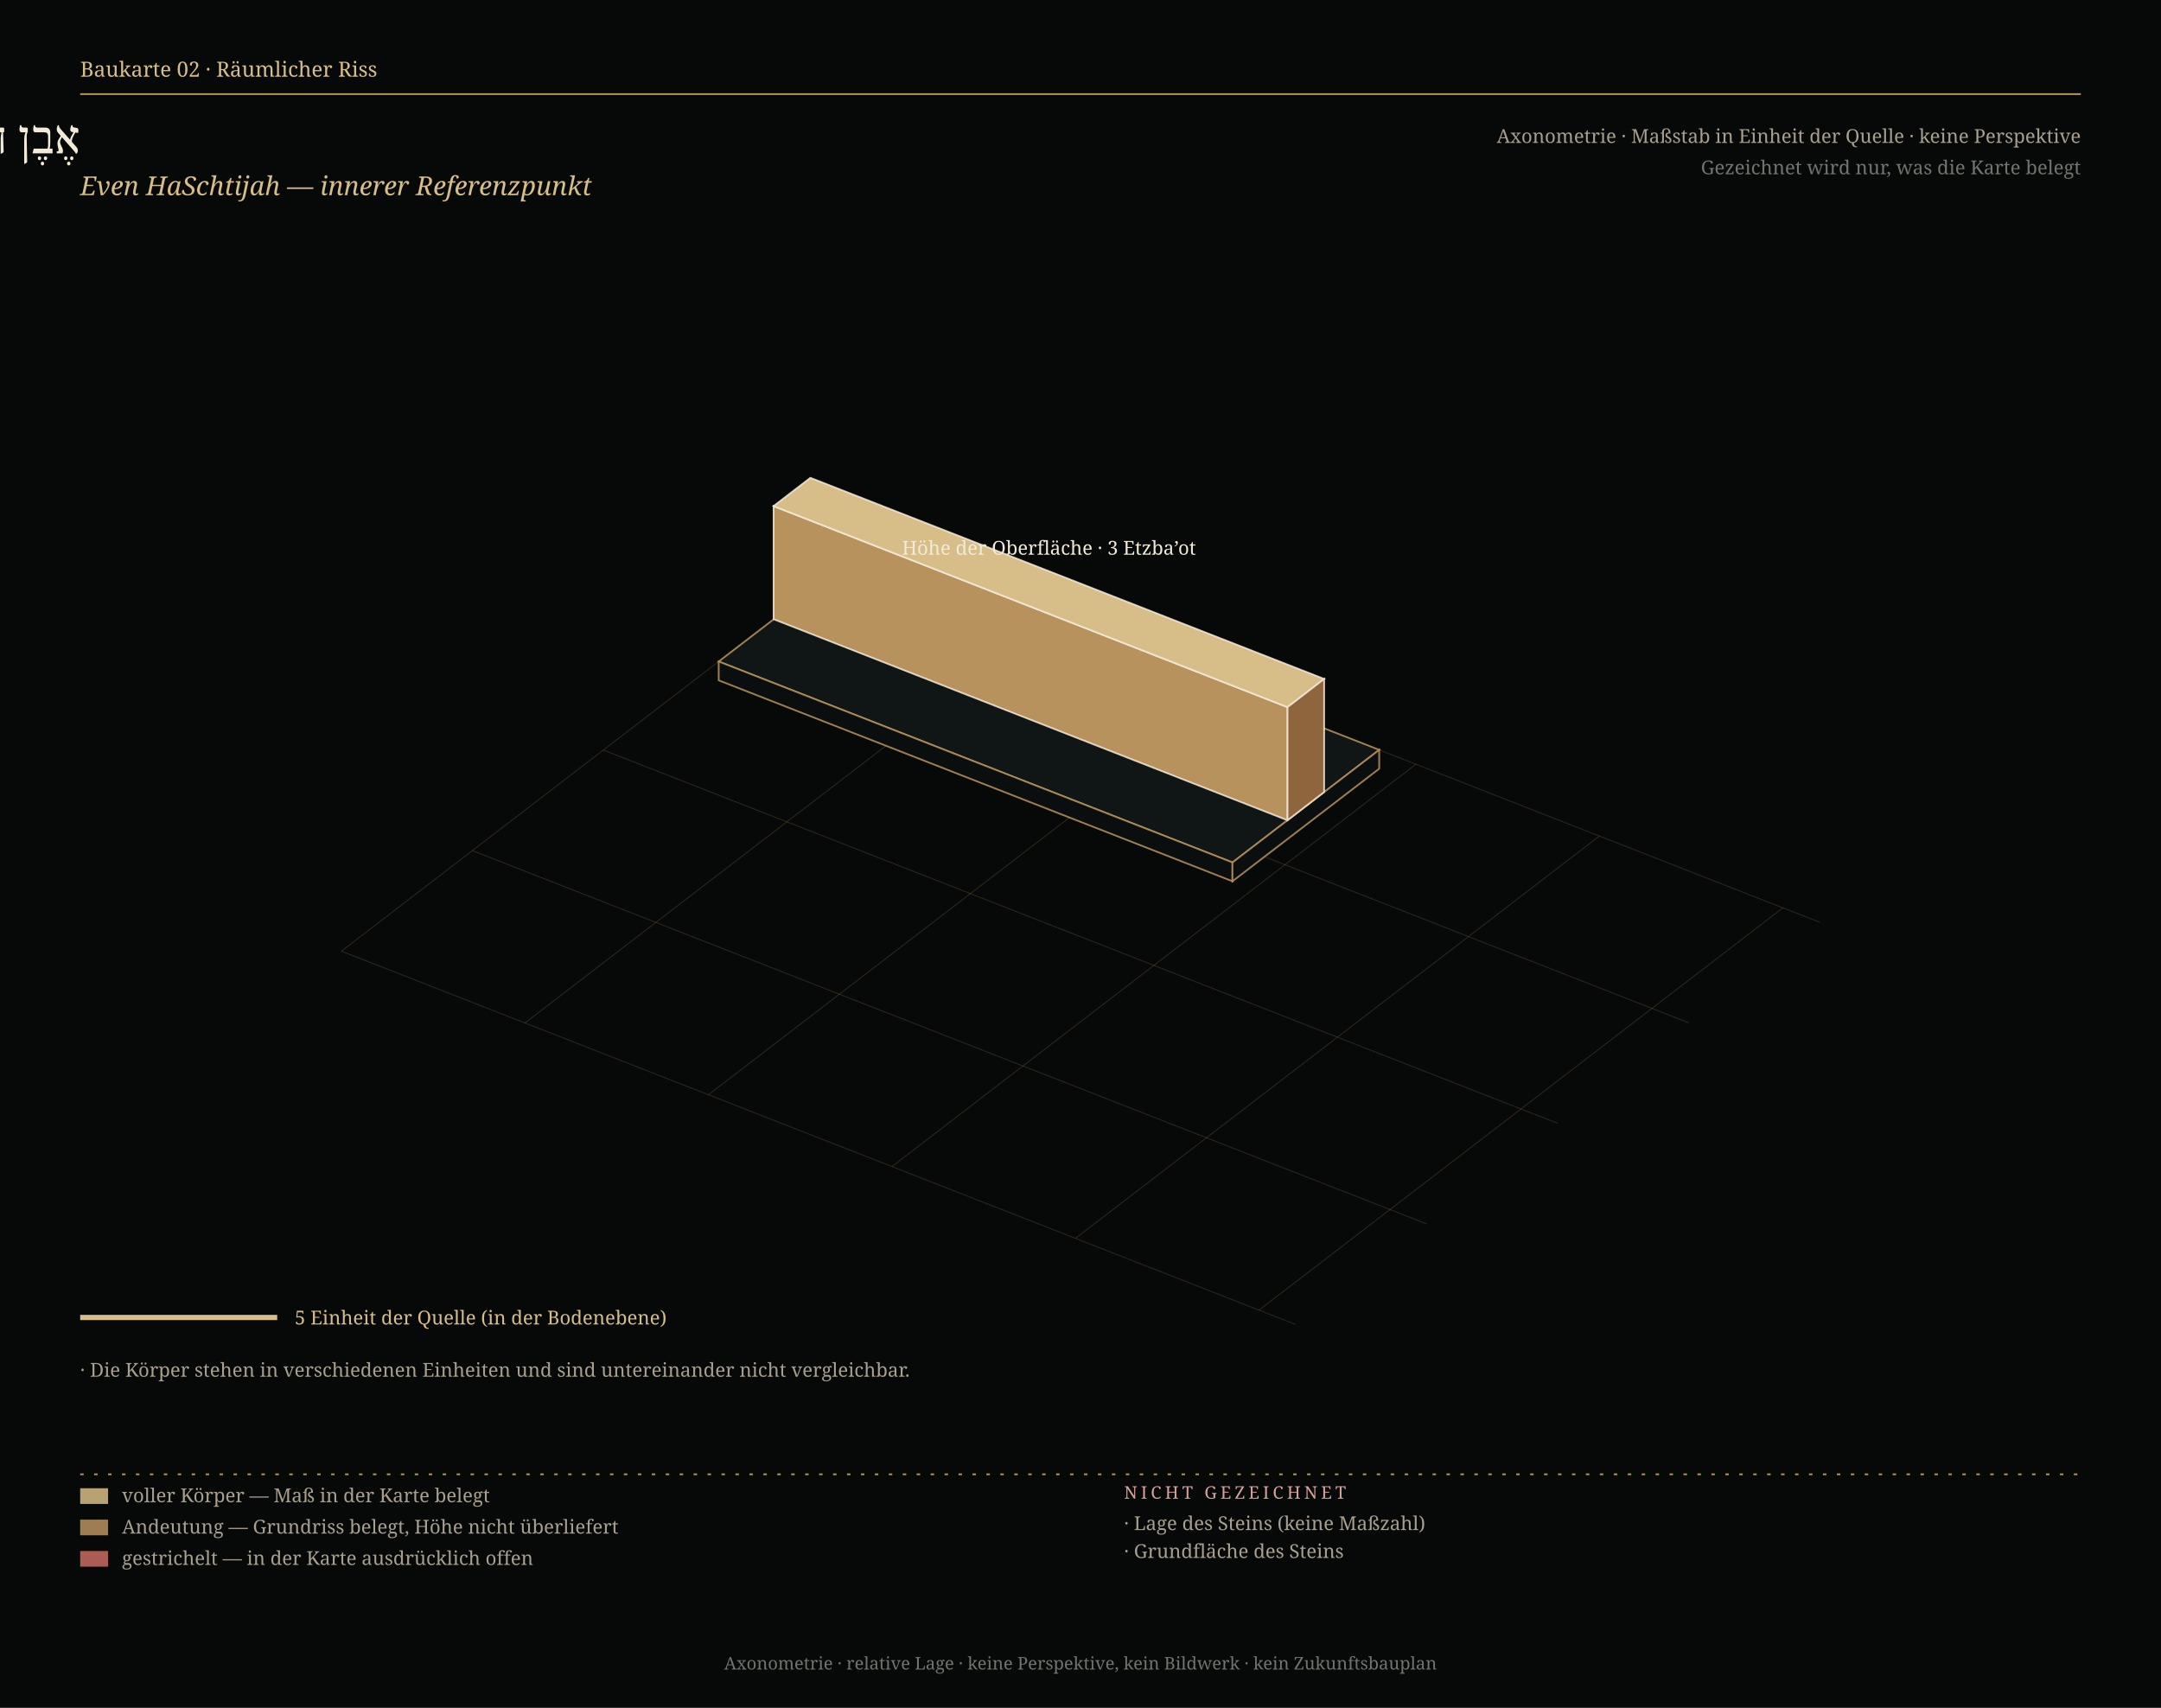
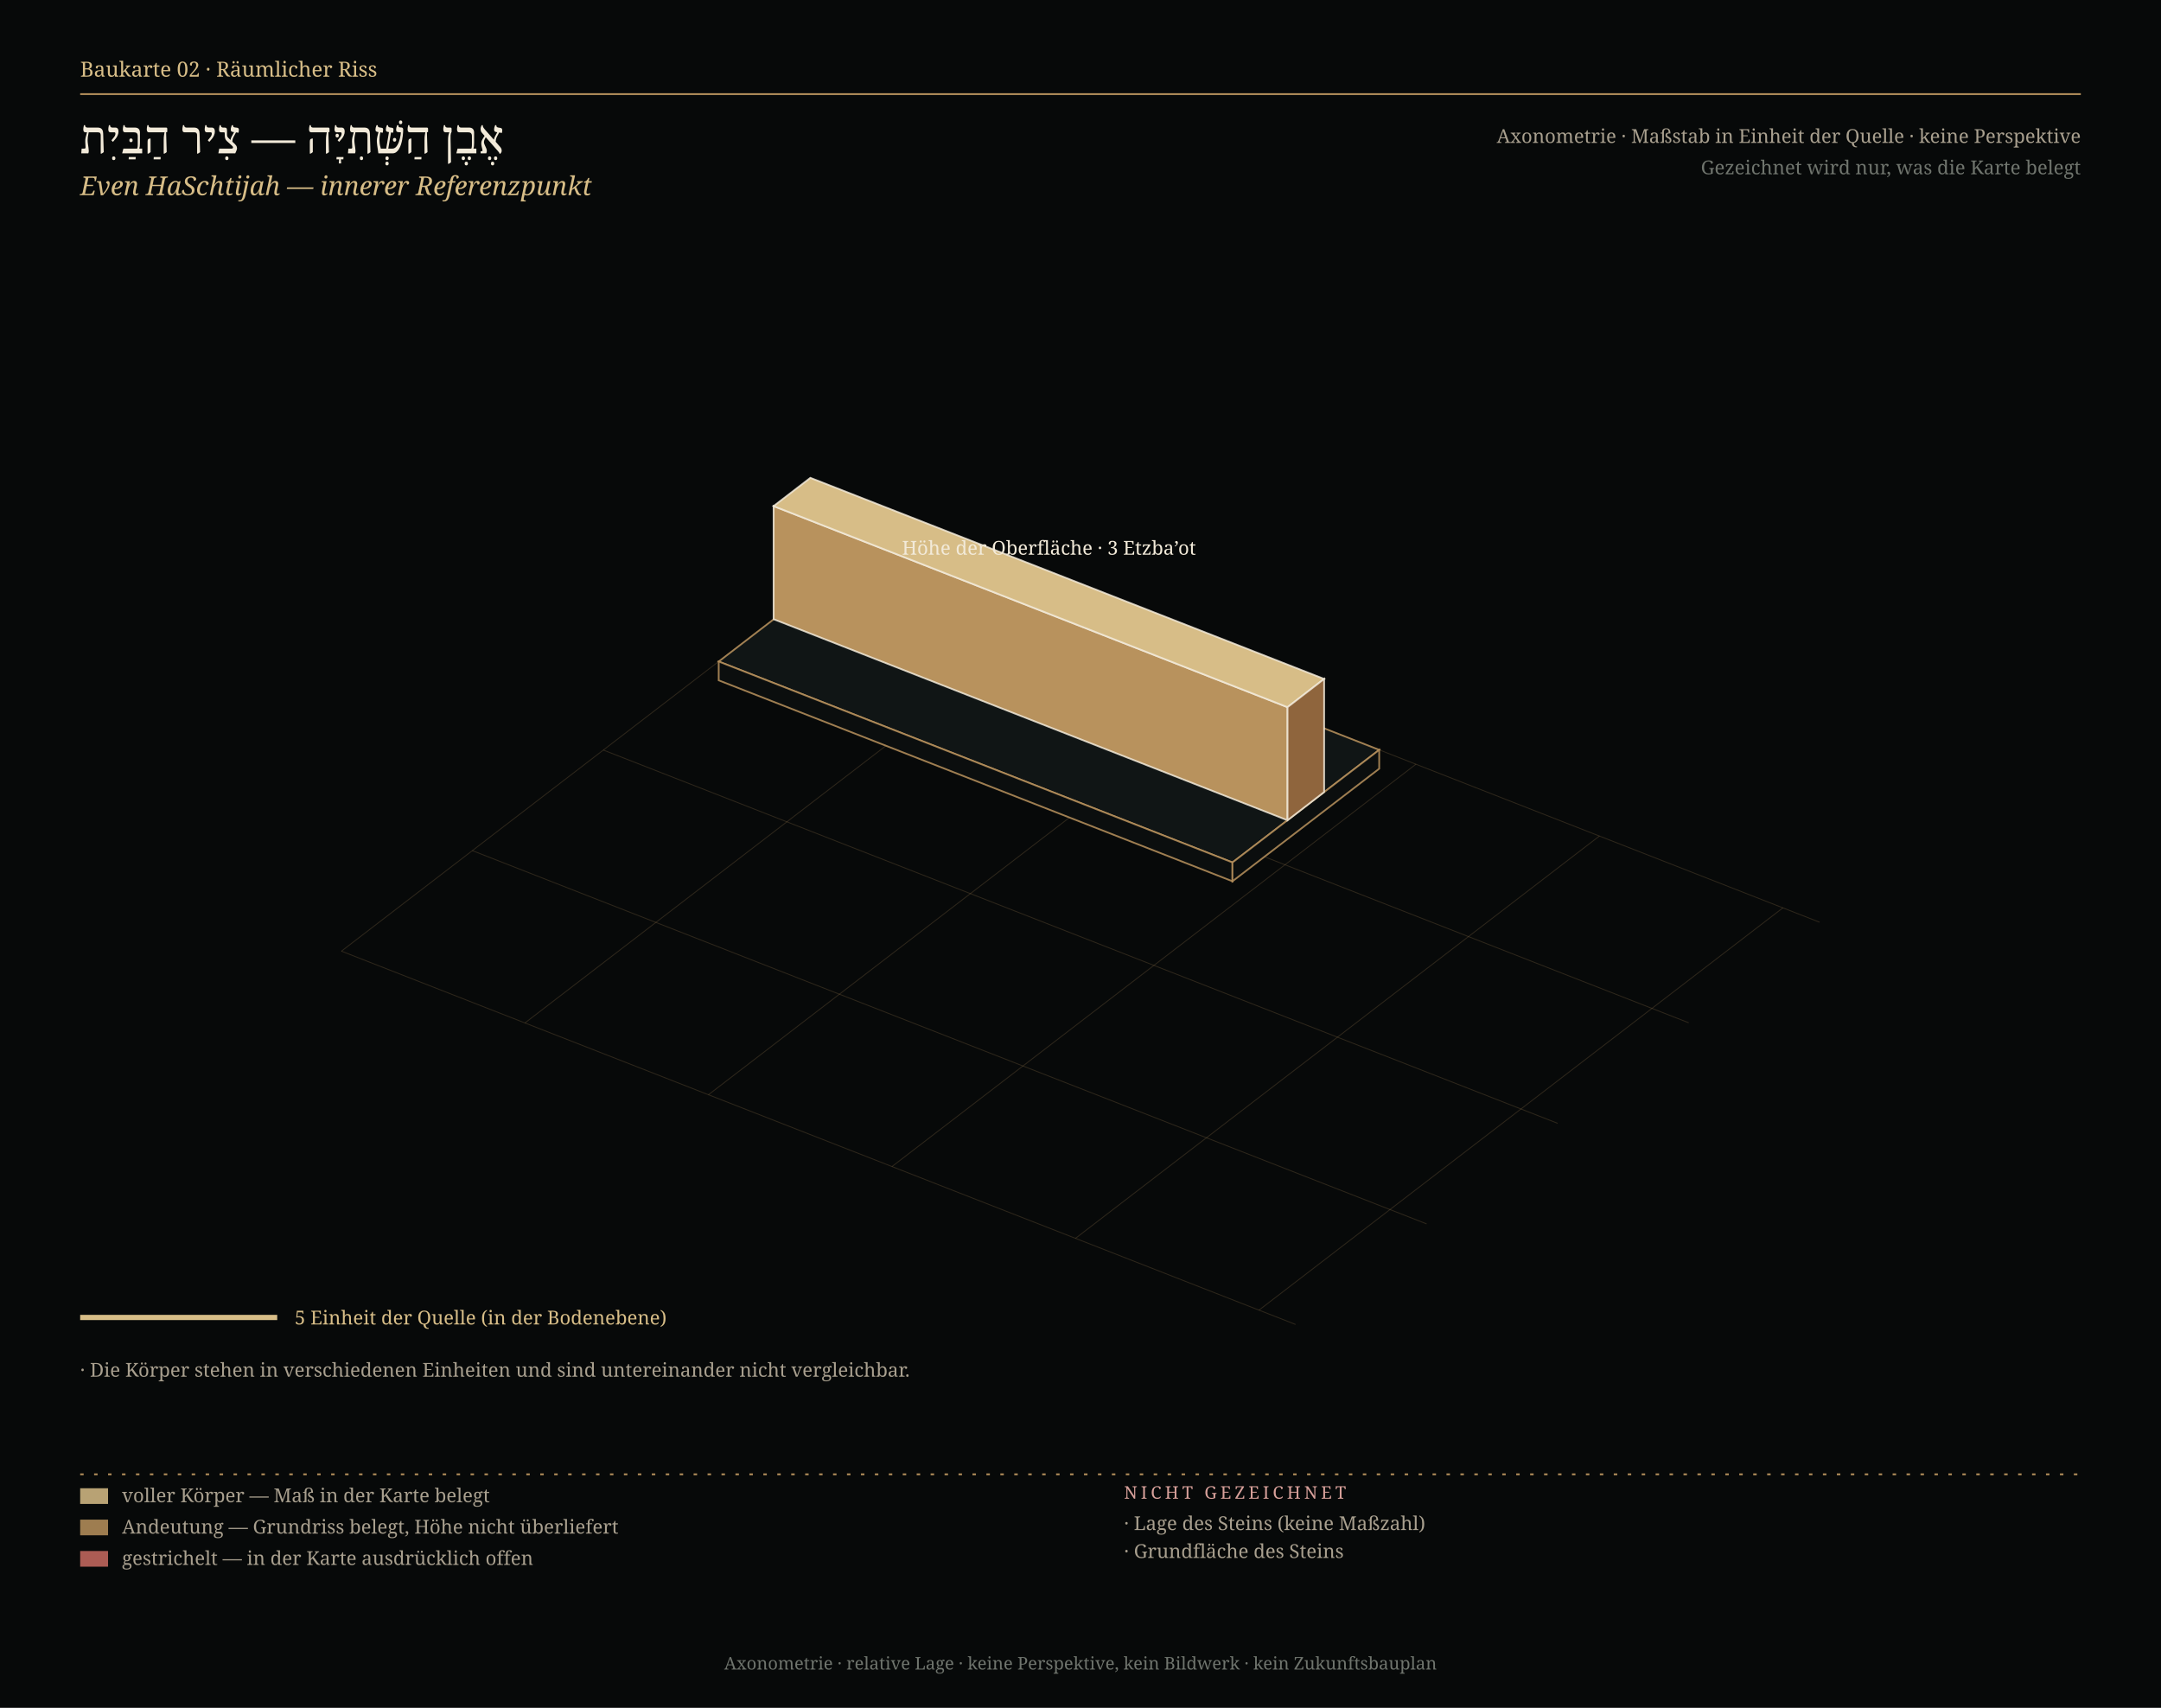
<svg xmlns="http://www.w3.org/2000/svg" viewBox="0 0 1240 980" width="100%" role="img" aria-labelledby="riss-t riss-d">
  <defs>
    <pattern id="rHatch" width="7" height="7" patternUnits="userSpaceOnUse" patternTransform="rotate(45)">
      <line x1="0" y1="0" x2="0" y2="7" stroke="#C96B62" stroke-width="1.5" opacity=".6" />
    </pattern>
    <pattern id="rHatchQ" width="8" height="8" patternUnits="userSpaceOnUse" patternTransform="rotate(45)">
      <line x1="0" y1="0" x2="0" y2="8" stroke="#6E9EAA" stroke-width="1.2" opacity=".55" />
    </pattern>
    <linearGradient id="rWall" x1="0" y1="0" x2="0" y2="1">
      <stop offset="0" stop-color="#D7BD87" />
      <stop offset="1" stop-color="#8F653D" />
    </linearGradient>
  </defs>
  <rect x="0.0" y="0.0" width="1240.0" height="980.0" fill="#070909" />
  <text x="46.0" y="44.0" fill="#D7BD87" font-family="EB Garamond, Georgia, serif" font-size="12">Baukarte 02 · Räumlicher Riss</text>
  <line x1="46.0" y1="54.0" x2="1194.0" y2="54.0" stroke="#B8925D" stroke-width="1" />
-   <text x="46.0" y="88.0" fill="#F2EAD9" font-family="Frank Ruhl Libre, Noto Serif Hebrew, serif" font-size="25" direction="rtl">אֶבֶן הַשְּׁתִיָּה — צִיר הַבַּיִת</text>
+   <text x="46.0" y="88.0" fill="#F2EAD9" font-family="Frank Ruhl Libre, Noto Serif Hebrew, serif" font-size="25">אֶבֶן הַשְּׁתִיָּה — צִיר הַבַּיִת</text>
  <text x="46.0" y="112.0" fill="#D7BD87" font-family="Cormorant Garamond, Georgia, serif" font-size="15" font-style="italic">Even HaSchtijah — innerer Referenzpunkt</text>
  <text x="1194.0" y="82.0" fill="#A89F8E" font-family="EB Garamond, Georgia, serif" font-size="11" text-anchor="end">Axonometrie · Maßstab in Einheit der Quelle · keine Perspektive</text>
  <text x="1194.0" y="100.0" fill="#6F746D" font-family="EB Garamond, Georgia, serif" font-size="11" text-anchor="end">Gezeichnet wird nur, was die Karte belegt</text>
  <line x1="496.6" y1="314.9" x2="195.9" y2="545.8" stroke="#B8925D" stroke-width=".5" opacity=".22" />
  <line x1="601.9" y1="356.1" x2="301.2" y2="587.0" stroke="#B8925D" stroke-width=".5" opacity=".22" />
  <line x1="707.2" y1="397.3" x2="406.5" y2="628.2" stroke="#B8925D" stroke-width=".5" opacity=".22" />
  <line x1="812.5" y1="438.5" x2="511.8" y2="669.4" stroke="#B8925D" stroke-width=".5" opacity=".22" />
  <line x1="917.8" y1="479.7" x2="617.1" y2="710.6" stroke="#B8925D" stroke-width=".5" opacity=".22" />
  <line x1="1023.1" y1="520.9" x2="722.4" y2="751.8" stroke="#B8925D" stroke-width=".5" opacity=".22" />
  <line x1="496.6" y1="314.9" x2="1044.1" y2="529.2" stroke="#B8925D" stroke-width=".5" opacity=".22" />
  <line x1="421.4" y1="372.6" x2="969.0" y2="586.9" stroke="#B8925D" stroke-width=".5" opacity=".22" />
  <line x1="346.2" y1="430.4" x2="893.8" y2="644.6" stroke="#B8925D" stroke-width=".5" opacity=".22" />
  <line x1="271.0" y1="488.1" x2="818.6" y2="702.3" stroke="#B8925D" stroke-width=".5" opacity=".22" />
  <line x1="195.9" y1="545.8" x2="743.4" y2="760.0" stroke="#B8925D" stroke-width=".5" opacity=".22" />
  <polygon points="496.6,314.9 791.4,430.3 707.2,494.9 412.4,379.6" fill="#101515" fill-opacity="1" stroke="#B8925D" stroke-width="1" stroke-opacity=".85" />
  <polygon points="738.8,470.7 443.9,355.3 443.9,290.4 738.8,405.8" fill="#B8925D" fill-opacity="1" stroke="#F2EAD9" stroke-width="1" stroke-opacity=".85" />
  <polygon points="465.0,274.2 759.8,389.6 738.8,405.8 443.9,290.4" fill="#D7BD87" fill-opacity="1" stroke="#F2EAD9" stroke-width="1" stroke-opacity=".85" />
  <polygon points="707.2,505.7 412.4,390.4 412.4,379.6 707.2,494.9" fill="#0B0E0E" fill-opacity="1" stroke="#B8925D" stroke-width="1" stroke-opacity=".85" />
  <polygon points="791.4,441.1 707.2,505.7 707.2,494.9 791.4,430.3" fill="#0B0E0E" fill-opacity="1" stroke="#B8925D" stroke-width="1" stroke-opacity=".85" />
  <polygon points="759.8,454.5 738.8,470.7 738.8,405.8 759.8,389.6" fill="#8F653D" fill-opacity="1" stroke="#F2EAD9" stroke-width="1" stroke-opacity=".85" />
  <text x="601.9" y="318.3" fill="#F2EAD9" font-family="EB Garamond, Georgia, serif" font-size="11" text-anchor="middle">Höhe der Oberfläche · 3 Etzba’ot</text>
  <text x="46.0" y="790.0" fill="#A89F8E" font-family="EB Garamond, Georgia, serif" font-size="11">· Die Körper stehen in verschiedenen Einheiten und sind untereinander nicht vergleichbar.</text>
  <line x1="46" y1="756" x2="159.075" y2="756" stroke="#D7BD87" stroke-width="3" />
  <text x="169.1" y="760.0" fill="#D7BD87" font-family="EB Garamond, Georgia, serif" font-size="11">5 Einheit der Quelle (in der Bodenebene)</text>
  <line x1="46.0" y1="846.0" x2="1194.0" y2="846.0" stroke="#B8925D" stroke-width="1" stroke-dasharray="2 6" />
  <rect x="46.0" y="854.0" width="16.0" height="9.0" fill="#D7BD87" opacity=".85" />
  <text x="70.0" y="862.0" fill="#A89F8E" font-family="EB Garamond, Georgia, serif" font-size="11">voller Körper — Maß in der Karte belegt</text>
  <rect x="46.0" y="872.0" width="16.0" height="9.0" fill="#B8925D" opacity=".85" />
  <text x="70.0" y="880.0" fill="#A89F8E" font-family="EB Garamond, Georgia, serif" font-size="11">Andeutung — Grundriss belegt, Höhe nicht überliefert</text>
  <rect x="46.0" y="890.0" width="16.0" height="9.0" fill="#C96B62" opacity=".85" />
  <text x="70.0" y="898.0" fill="#A89F8E" font-family="EB Garamond, Georgia, serif" font-size="11">gestrichelt — in der Karte ausdrücklich offen</text>
  <text x="645.0" y="860.0" fill="#D7A09A" font-family="EB Garamond, Georgia, serif" font-size="10" letter-spacing="2">NICHT GEZEICHNET</text>
  <text x="645.0" y="878.0" fill="#A89F8E" font-family="EB Garamond, Georgia, serif" font-size="11">· Lage des Steins (keine Maßzahl)</text>
  <text x="645.0" y="894.0" fill="#A89F8E" font-family="EB Garamond, Georgia, serif" font-size="11">· Grundfläche des Steins</text>
  <text x="620.0" y="958.0" fill="#6F746D" font-family="EB Garamond, Georgia, serif" font-size="10" text-anchor="middle">Axonometrie · relative Lage · keine Perspektive, kein Bildwerk · kein Zukunftsbauplan</text>
</svg>
